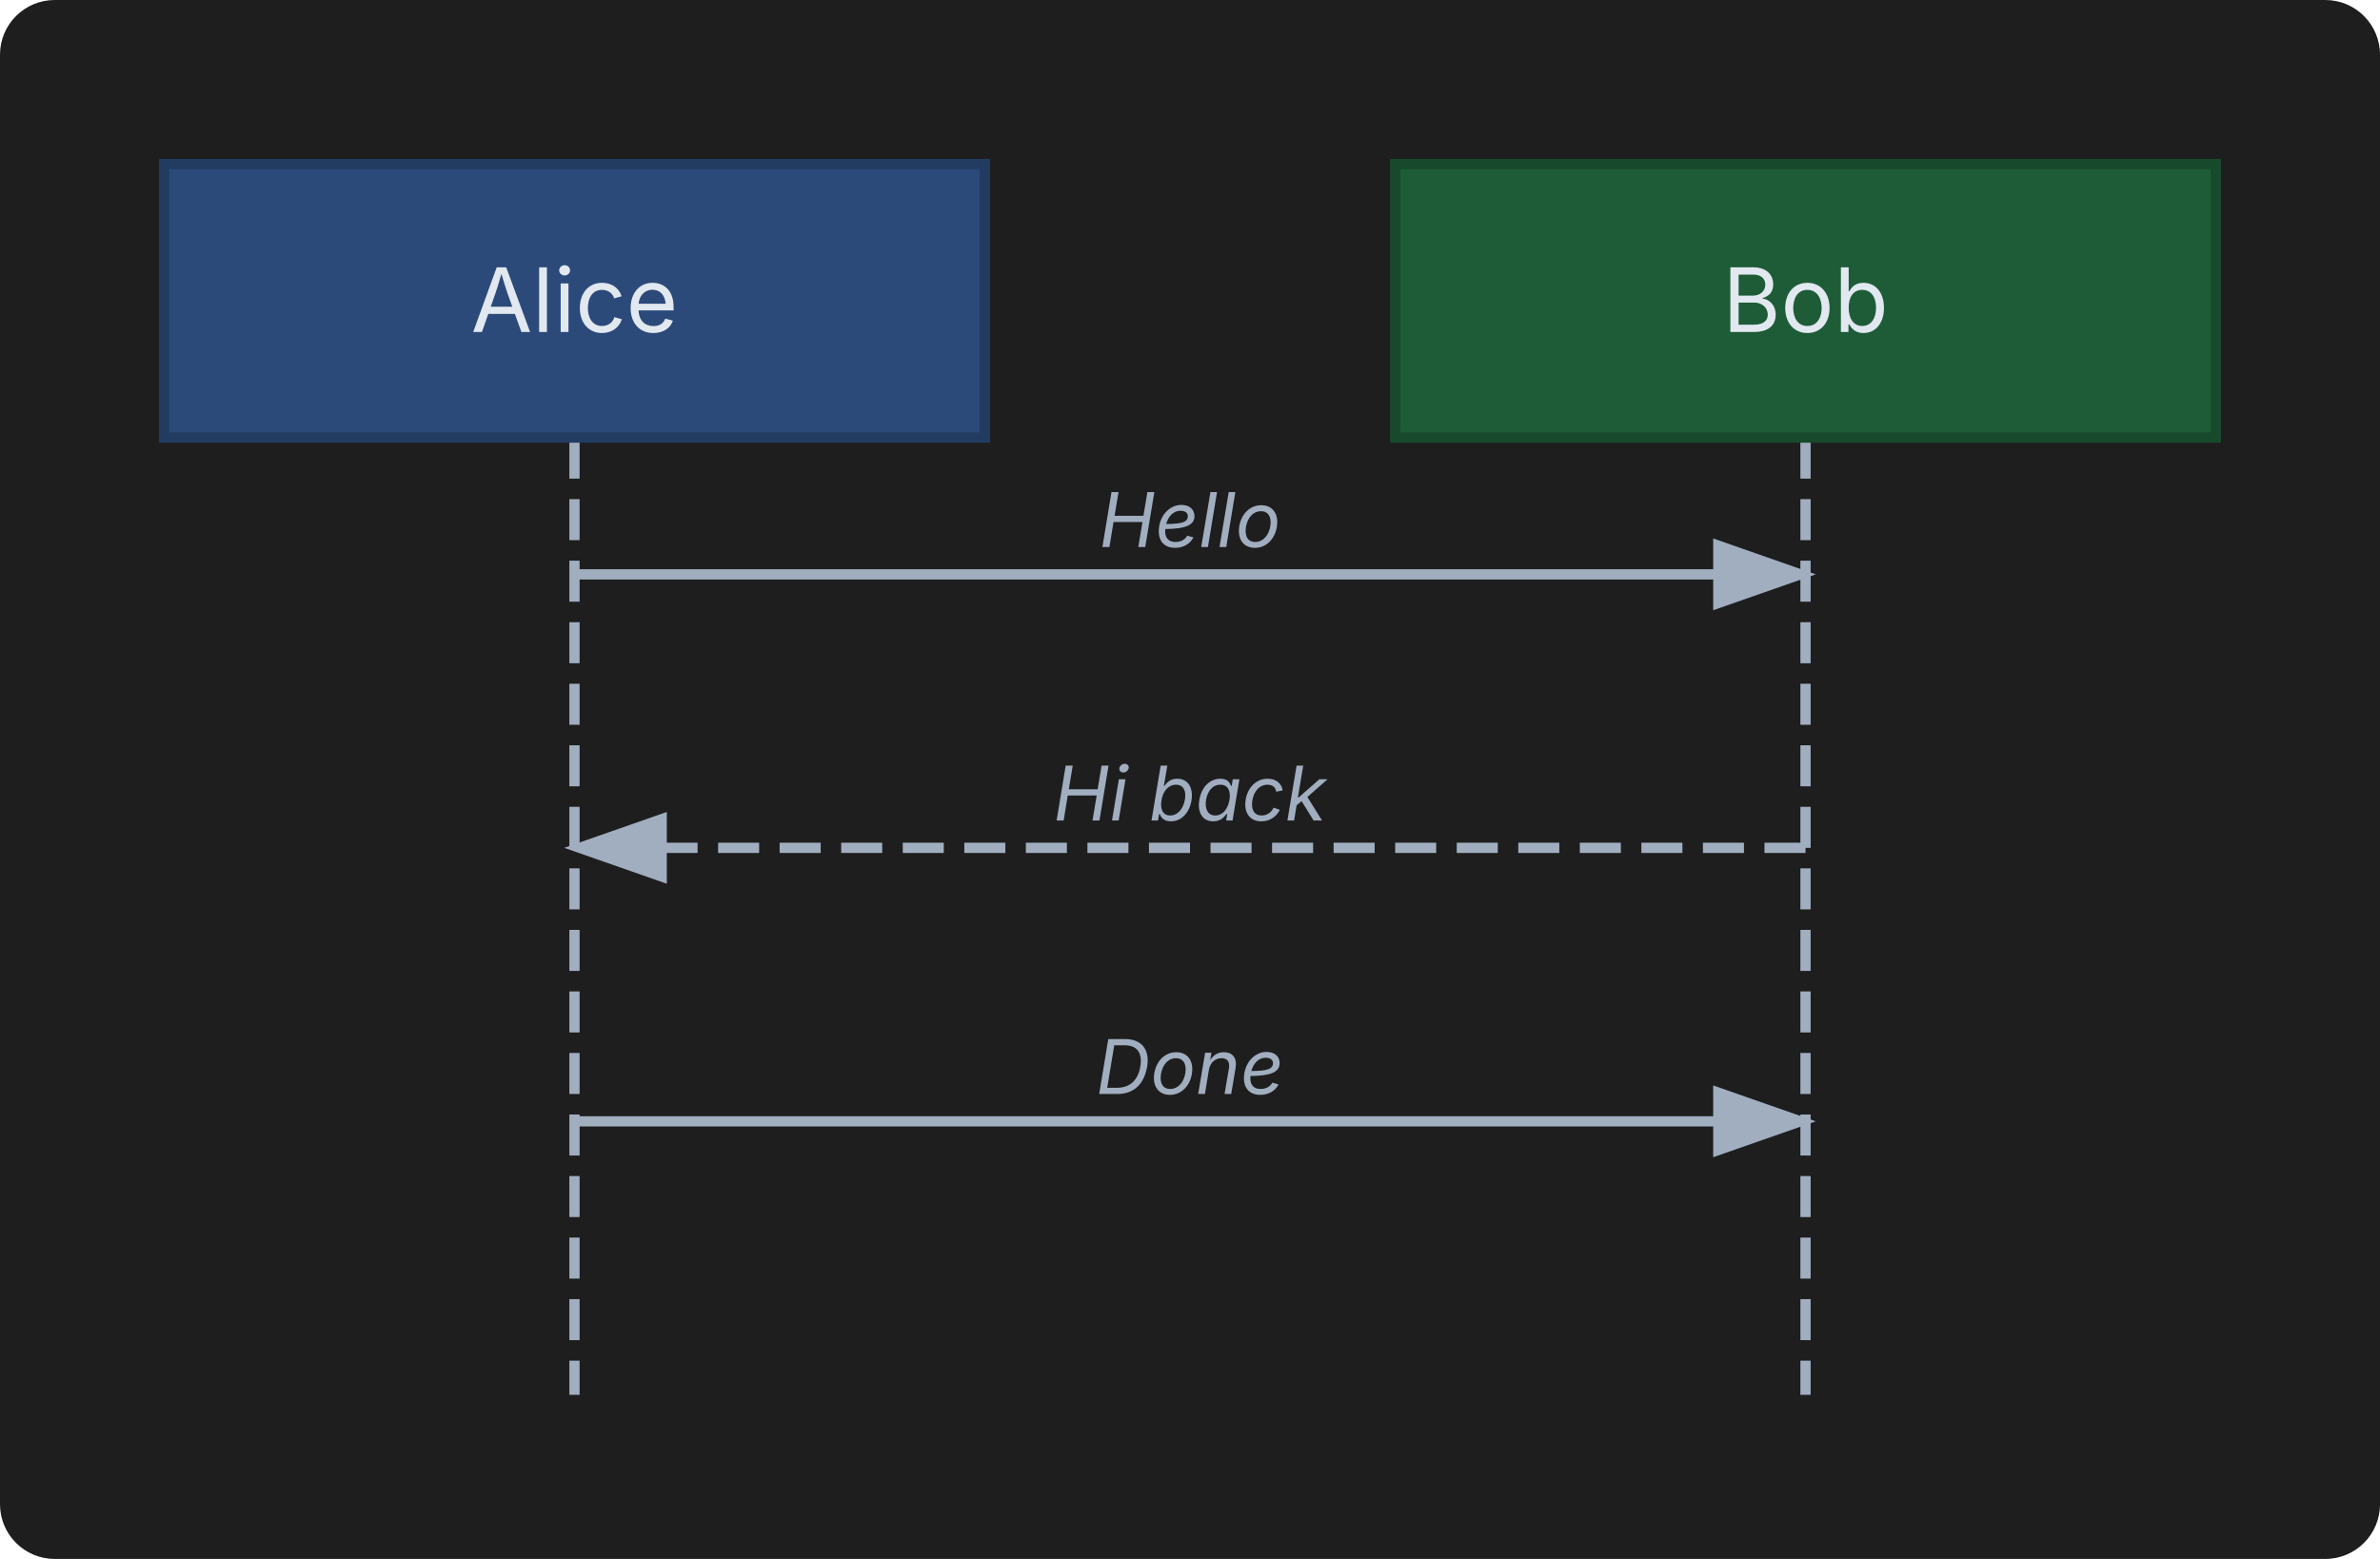
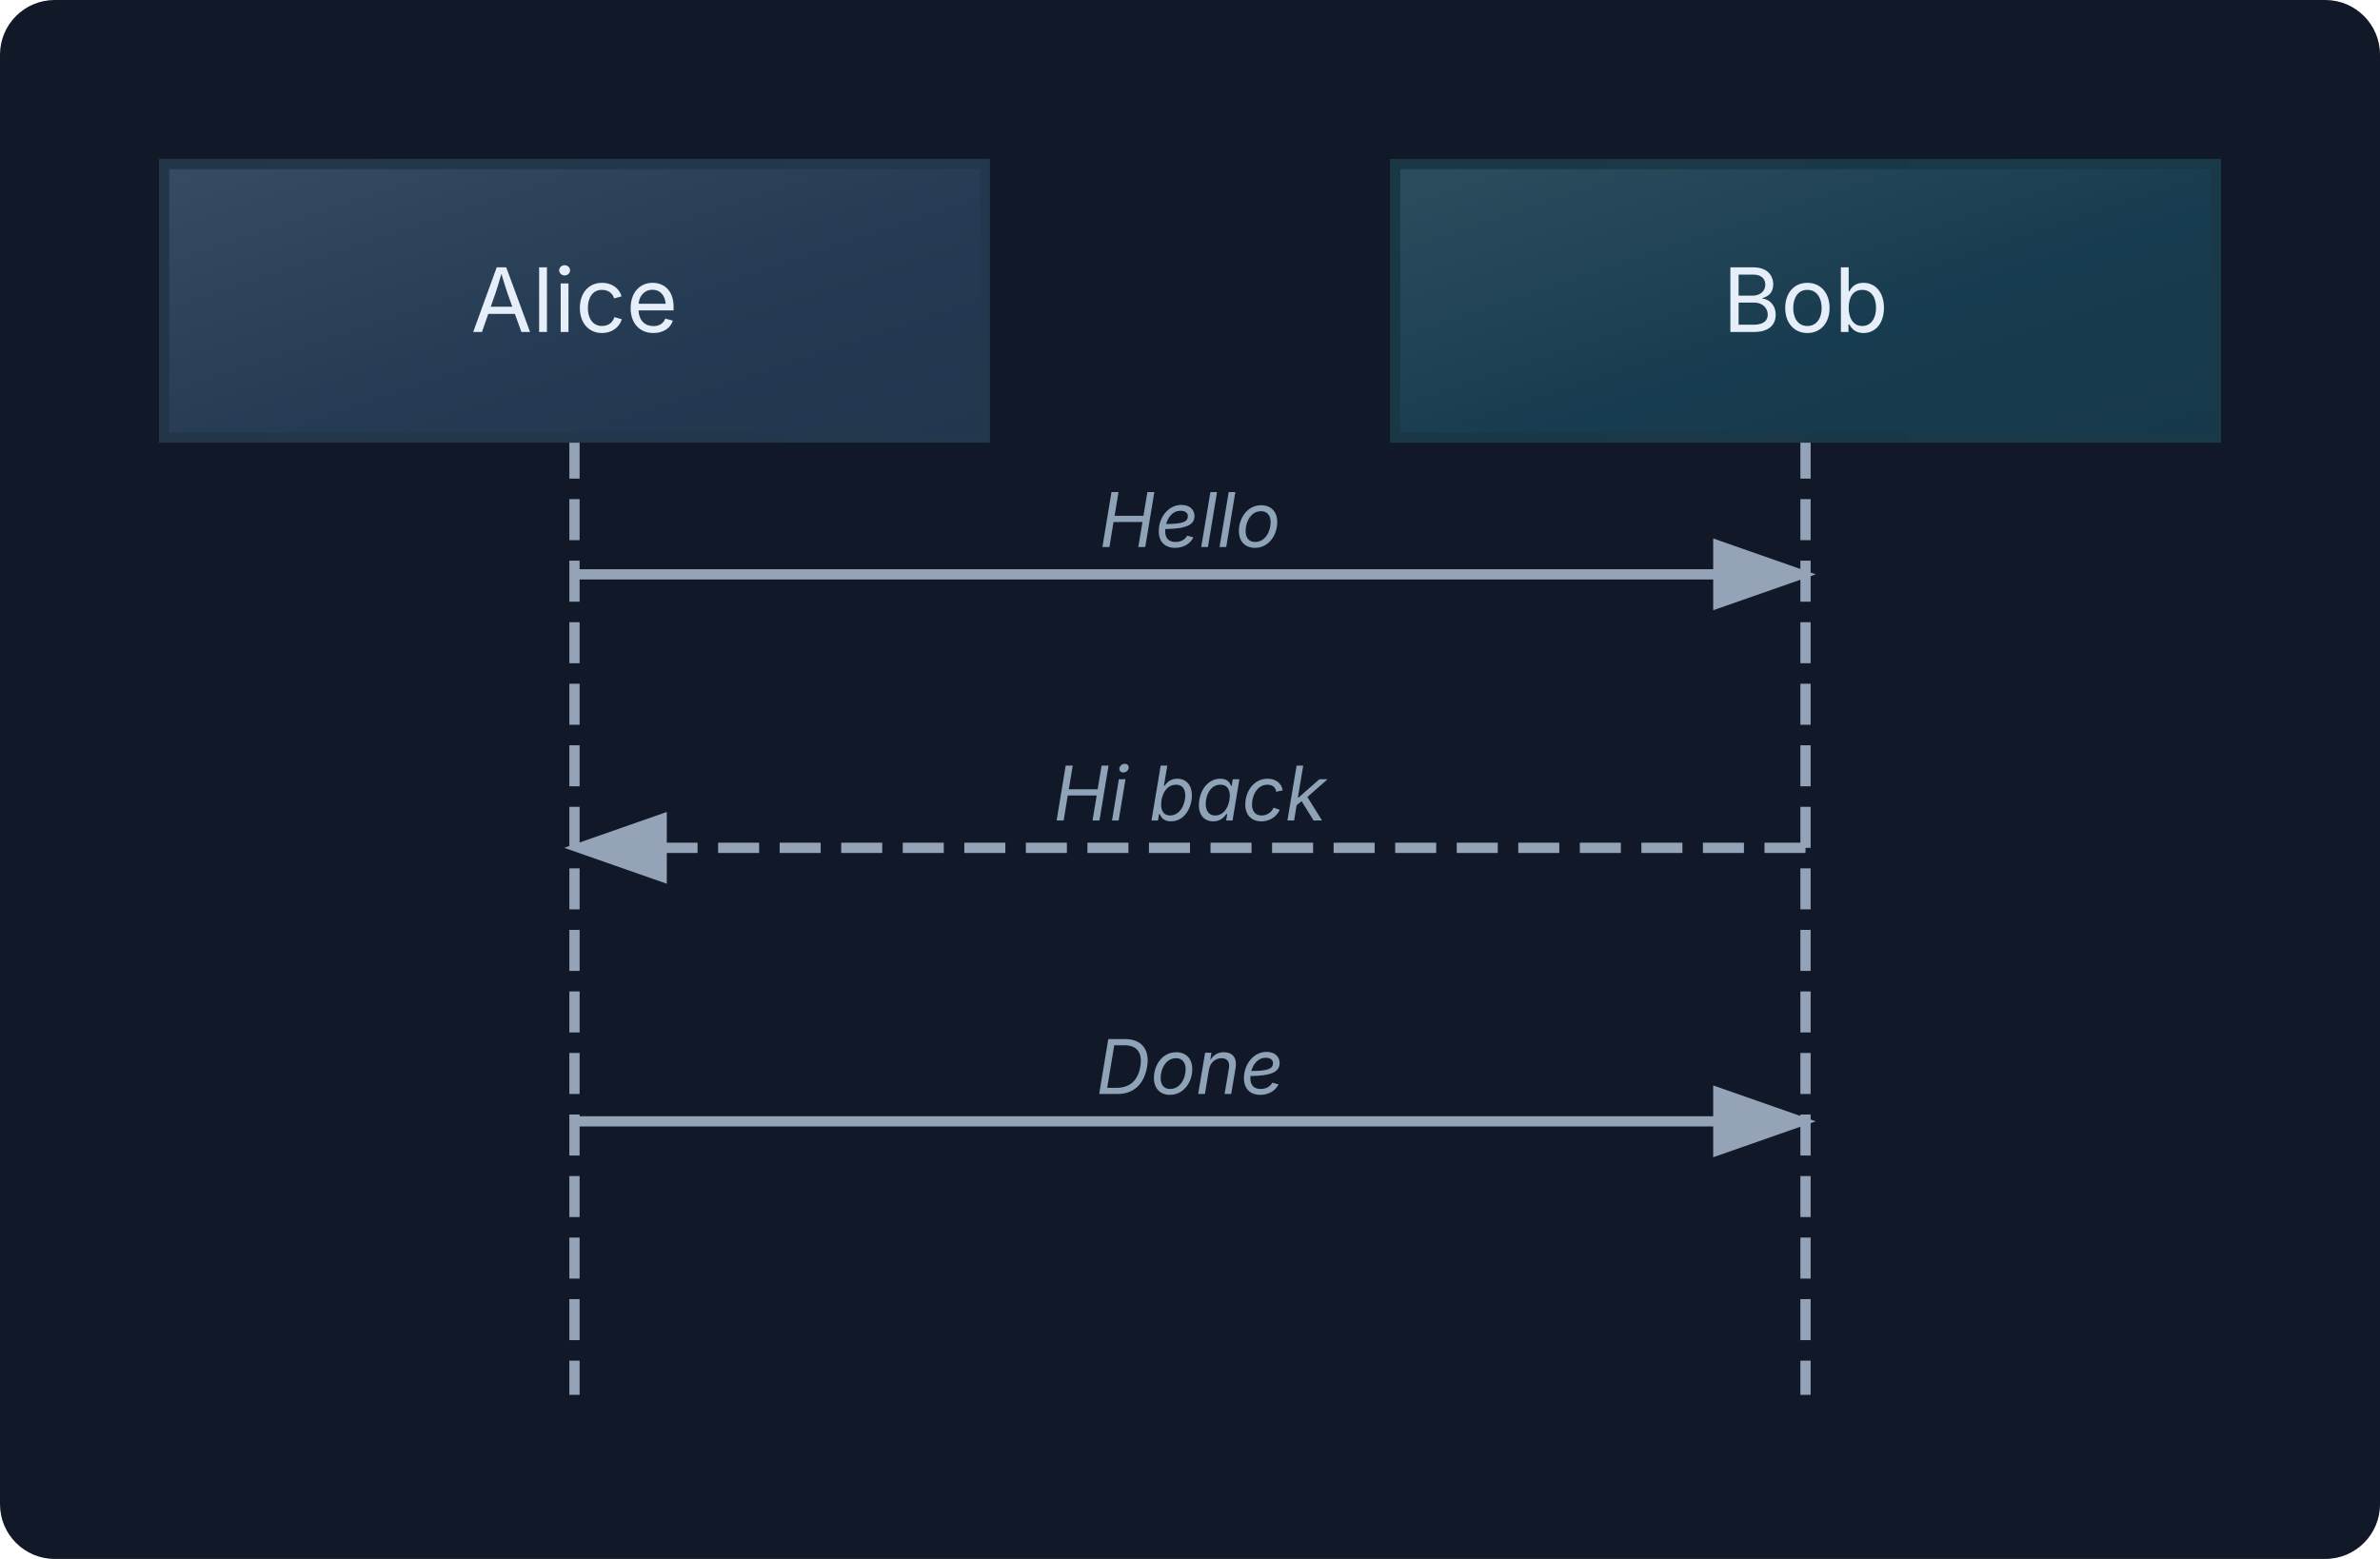
<svg xmlns="http://www.w3.org/2000/svg" width="348.00" height="228.00" viewBox="0 0 348.00 228.00">
  <defs>
    <marker id="arrowhead" markerWidth="10" markerHeight="7" refX="9" refY="3.5" orient="auto">
-       <polygon points="0 0, 10 3.5, 0 7" fill="#A0AEC0" />
+       <polygon points="0 0, 10 3.5, 0 7" fill="#94A3B8" />
    </marker>
  </defs>
-   <rect width="348.00" height="228.00" fill="#1E1E1E" rx="8.00" ry="8.00" />
-   <line x1="84.00" y1="64.00" x2="84.00" y2="204.00" stroke="#A0AEC0" stroke-width="1.50" stroke-dasharray="6,3" />
-   <line x1="264.00" y1="64.00" x2="264.00" y2="204.00" stroke="#A0AEC0" stroke-width="1.50" stroke-dasharray="6,3" />
-   <path d="M 84.00,84.00 C 156.00,84.00 192.00,84.00 264.00,84.00" fill="none" stroke="#A0AEC0" stroke-width="1.50" marker-end="url(#arrowhead)" />
-   <text x="174.00" y="80.00" text-anchor="middle" font-family="&quot;Segoe UI&quot;, Inter, Arial, sans-serif" font-size="11.05" fill="#A0AEC0" font-style="italic">Hello</text>
-   <path d="M 264.00,124.00 C 192.00,124.00 156.00,124.00 84.00,124.00" fill="none" stroke="#A0AEC0" stroke-width="1.50" stroke-dasharray="6,3" marker-end="url(#arrowhead)" />
-   <text x="174.00" y="120.00" text-anchor="middle" font-family="&quot;Segoe UI&quot;, Inter, Arial, sans-serif" font-size="11.05" fill="#A0AEC0" font-style="italic">Hi back</text>
-   <path d="M 84.00,164.00 C 156.00,164.00 192.00,164.00 264.00,164.00" fill="none" stroke="#A0AEC0" stroke-width="1.50" marker-end="url(#arrowhead)" />
-   <text x="174.00" y="160.00" text-anchor="middle" font-family="&quot;Segoe UI&quot;, Inter, Arial, sans-serif" font-size="11.05" fill="#A0AEC0" font-style="italic">Done</text>
+   <rect width="348.00" height="228.00" fill="#111827" rx="8.00" ry="8.00" />
+   <line x1="84.00" y1="64.00" x2="84.00" y2="204.00" stroke="#94A3B8" stroke-width="1.50" stroke-dasharray="6,3" />
+   <line x1="264.00" y1="64.00" x2="264.00" y2="204.00" stroke="#94A3B8" stroke-width="1.50" stroke-dasharray="6,3" />
+   <path d="M 84.00,84.00 C 156.00,84.00 192.00,84.00 264.00,84.00" fill="none" stroke="#94A3B8" stroke-width="1.50" marker-end="url(#arrowhead)" />
+   <text x="174.00" y="80.00" text-anchor="middle" font-family="&quot;Segoe UI&quot;, Inter, Arial, sans-serif" font-size="11.05" fill="#8FA3B8" font-style="italic">Hello</text>
+   <path d="M 264.00,124.00 C 192.00,124.00 156.00,124.00 84.00,124.00" fill="none" stroke="#94A3B8" stroke-width="1.50" stroke-dasharray="6,3" marker-end="url(#arrowhead)" />
+   <text x="174.00" y="120.00" text-anchor="middle" font-family="&quot;Segoe UI&quot;, Inter, Arial, sans-serif" font-size="11.05" fill="#8FA3B8" font-style="italic">Hi back</text>
+   <path d="M 84.00,164.00 C 156.00,164.00 192.00,164.00 264.00,164.00" fill="none" stroke="#94A3B8" stroke-width="1.50" marker-end="url(#arrowhead)" />
+   <text x="174.00" y="160.00" text-anchor="middle" font-family="&quot;Segoe UI&quot;, Inter, Arial, sans-serif" font-size="11.05" fill="#8FA3B8" font-style="italic">Done</text>
  <g transform="translate(24.00,24.00)">
-     <rect width="120.00" height="40.00" rx="0" ry="0" fill="#2B4A7A" stroke="#223B61" stroke-width="1.50" />
-     <text x="60.00" y="24.55" text-anchor="middle" font-family="&quot;Segoe UI&quot;, Inter, Arial, sans-serif" font-size="13.00" fill="#E2E8F0">Alice</text>
+     <defs>
+       <linearGradient id="node-0-fill-gradient" x1="0%" y1="0%" x2="100%" y2="100%">
+         <stop offset="0%" stop-color="#374C62" />
+         <stop offset="58%" stop-color="#243B53" />
+         <stop offset="100%" stop-color="#21374E" />
+       </linearGradient>
+       <linearGradient id="node-0-stroke-gradient" x1="0%" y1="0%" x2="100%" y2="0%">
+         <stop offset="0%" stop-color="#233649" />
+         <stop offset="100%" stop-color="#22384D" />
+       </linearGradient>
+     </defs>
+     <rect width="120.00" height="40.00" rx="0" ry="0" fill="url(#node-0-fill-gradient)" stroke="url(#node-0-stroke-gradient)" stroke-width="1.50" />
+     <text x="60.00" y="24.55" text-anchor="middle" font-family="&quot;Segoe UI&quot;, Inter, Arial, sans-serif" font-size="13.00" fill="#E5EEF9">Alice</text>
  </g>
  <g transform="translate(204.00,24.00)">
-     <rect width="120.00" height="40.00" rx="0" ry="0" fill="#1D5C37" stroke="#17492C" stroke-width="1.50" />
-     <text x="60.00" y="24.55" text-anchor="middle" font-family="&quot;Segoe UI&quot;, Inter, Arial, sans-serif" font-size="13.00" fill="#E2E8F0">Bob</text>
+     <defs>
+       <linearGradient id="node-1-fill-gradient" x1="0%" y1="0%" x2="100%" y2="100%">
+         <stop offset="0%" stop-color="#2C4D5E" />
+         <stop offset="58%" stop-color="#183C4F" />
+         <stop offset="100%" stop-color="#16384A" />
+       </linearGradient>
+       <linearGradient id="node-1-stroke-gradient" x1="0%" y1="0%" x2="100%" y2="0%">
+         <stop offset="0%" stop-color="#1A3745" />
+         <stop offset="100%" stop-color="#193949" />
+       </linearGradient>
+     </defs>
+     <rect width="120.00" height="40.00" rx="0" ry="0" fill="url(#node-1-fill-gradient)" stroke="url(#node-1-stroke-gradient)" stroke-width="1.50" />
+     <text x="60.00" y="24.55" text-anchor="middle" font-family="&quot;Segoe UI&quot;, Inter, Arial, sans-serif" font-size="13.00" fill="#E5EEF9">Bob</text>
  </g>
</svg>
